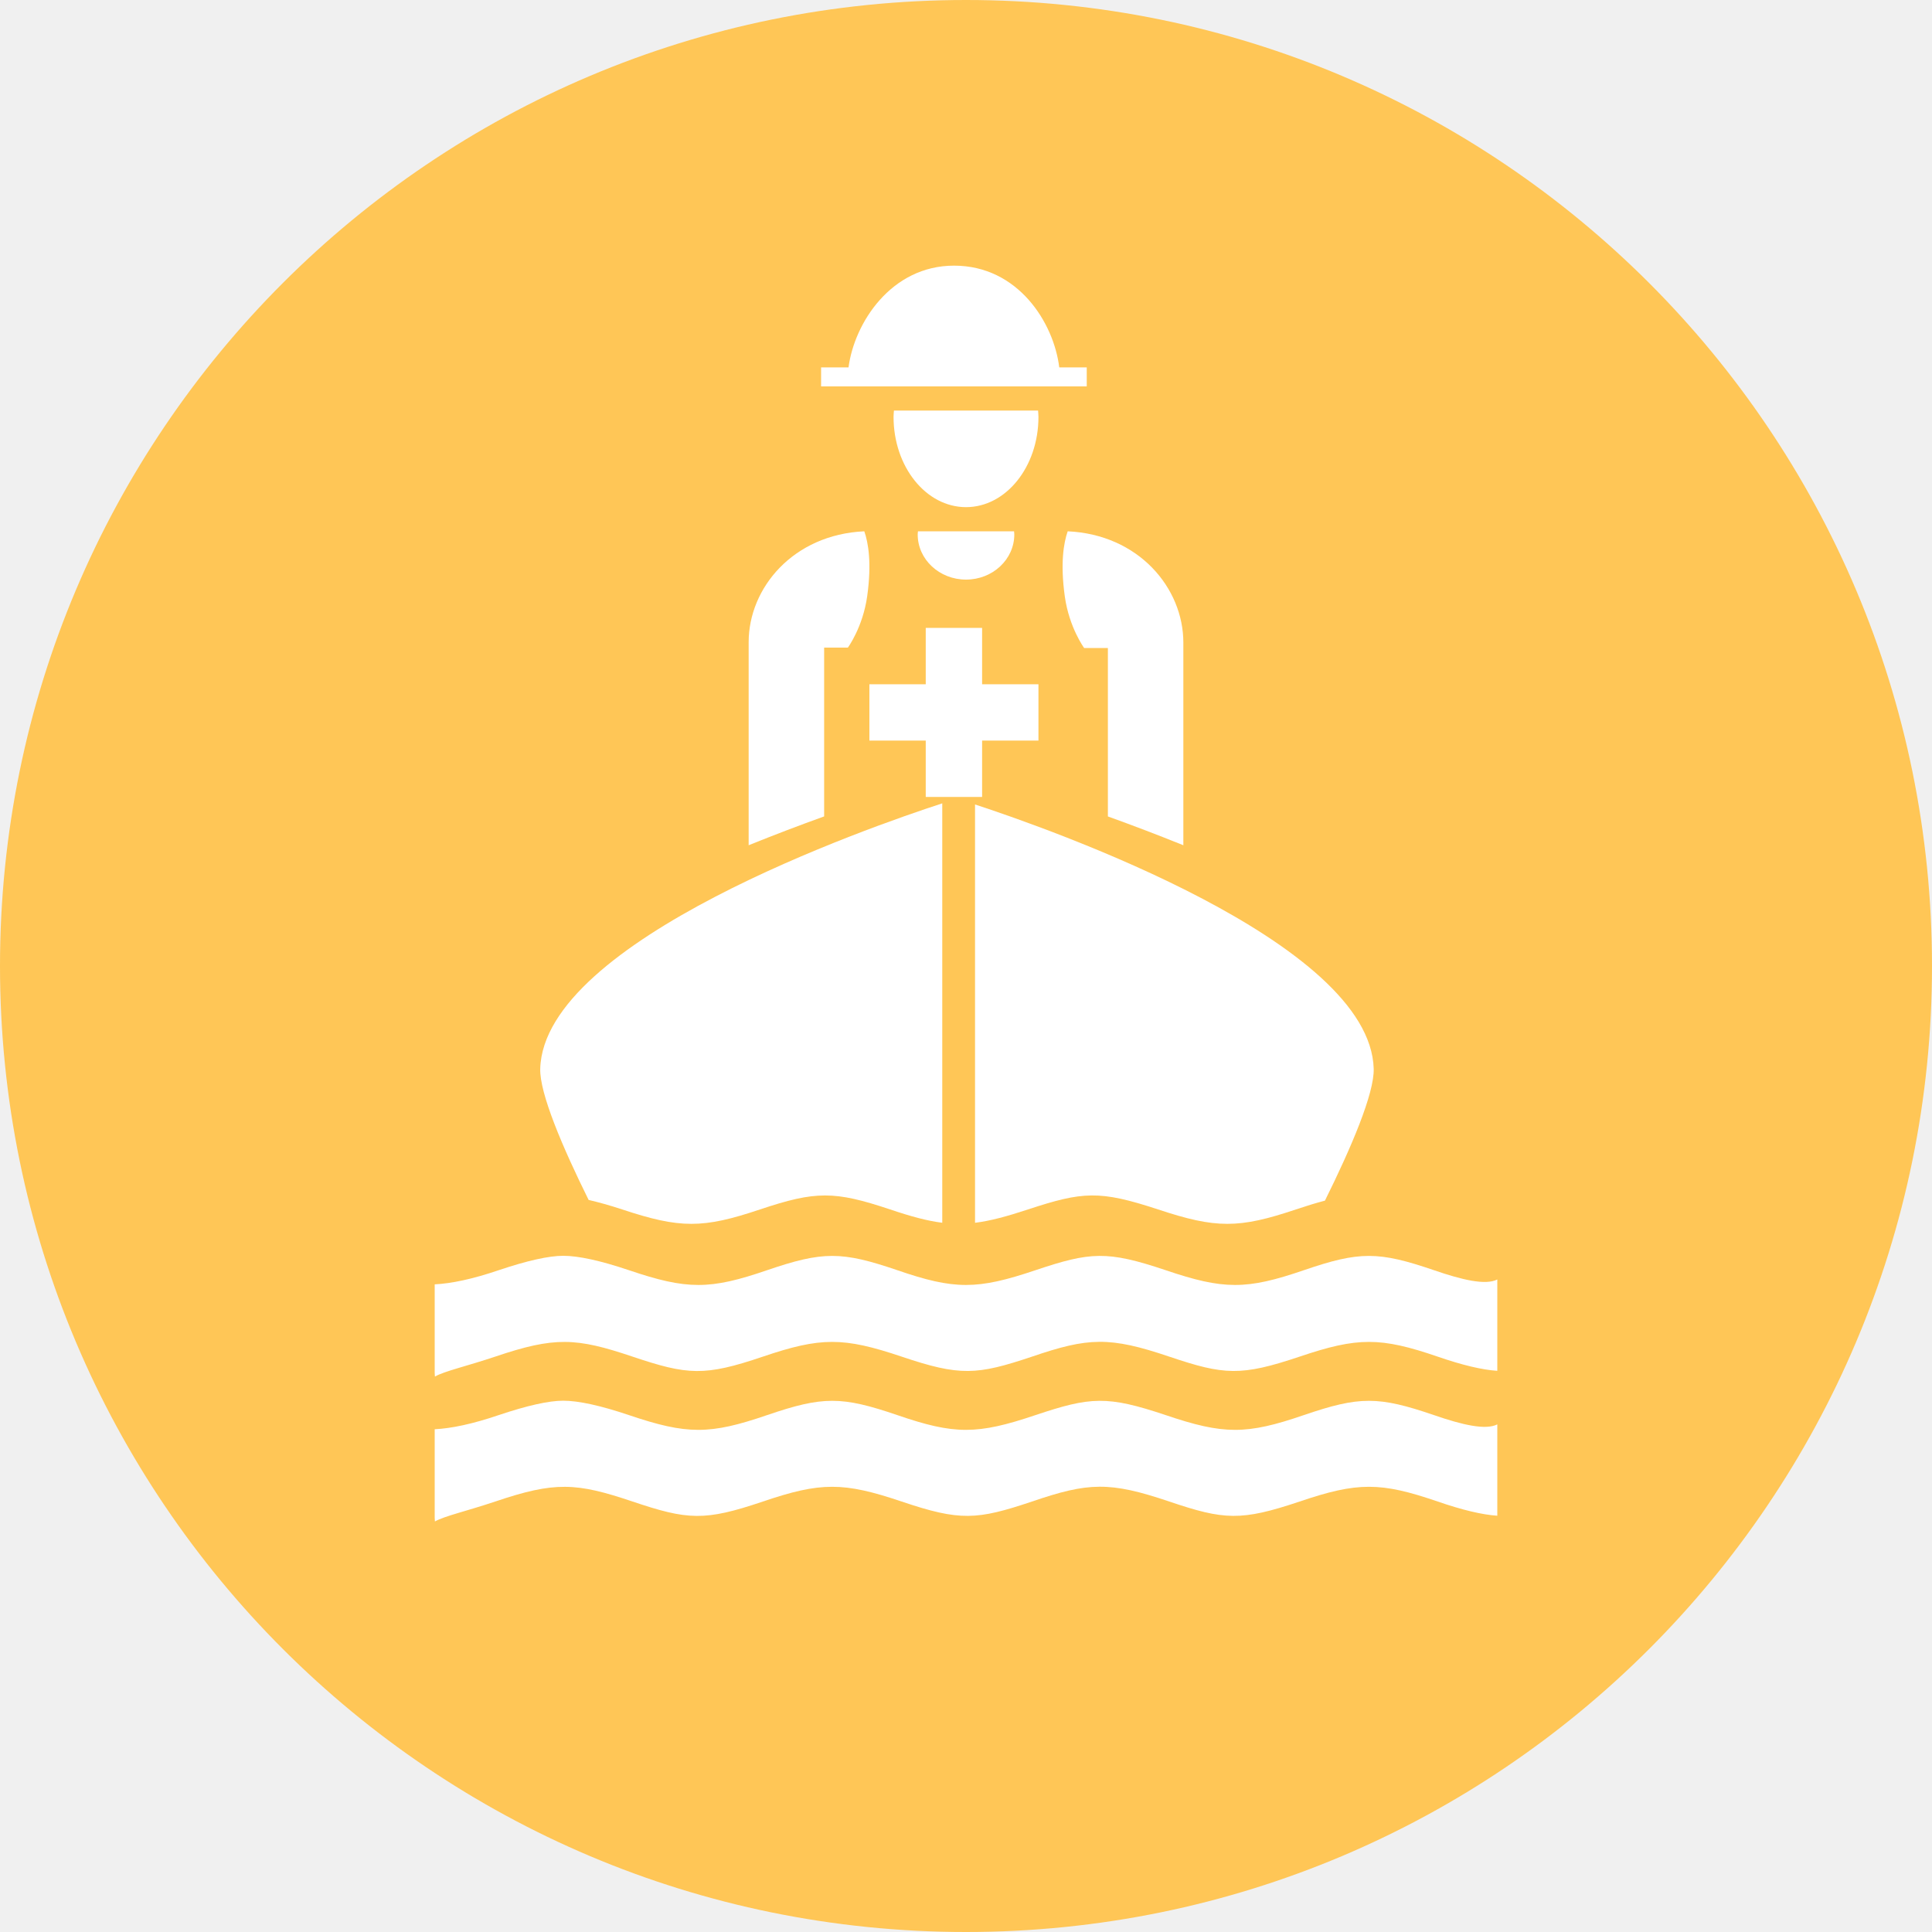
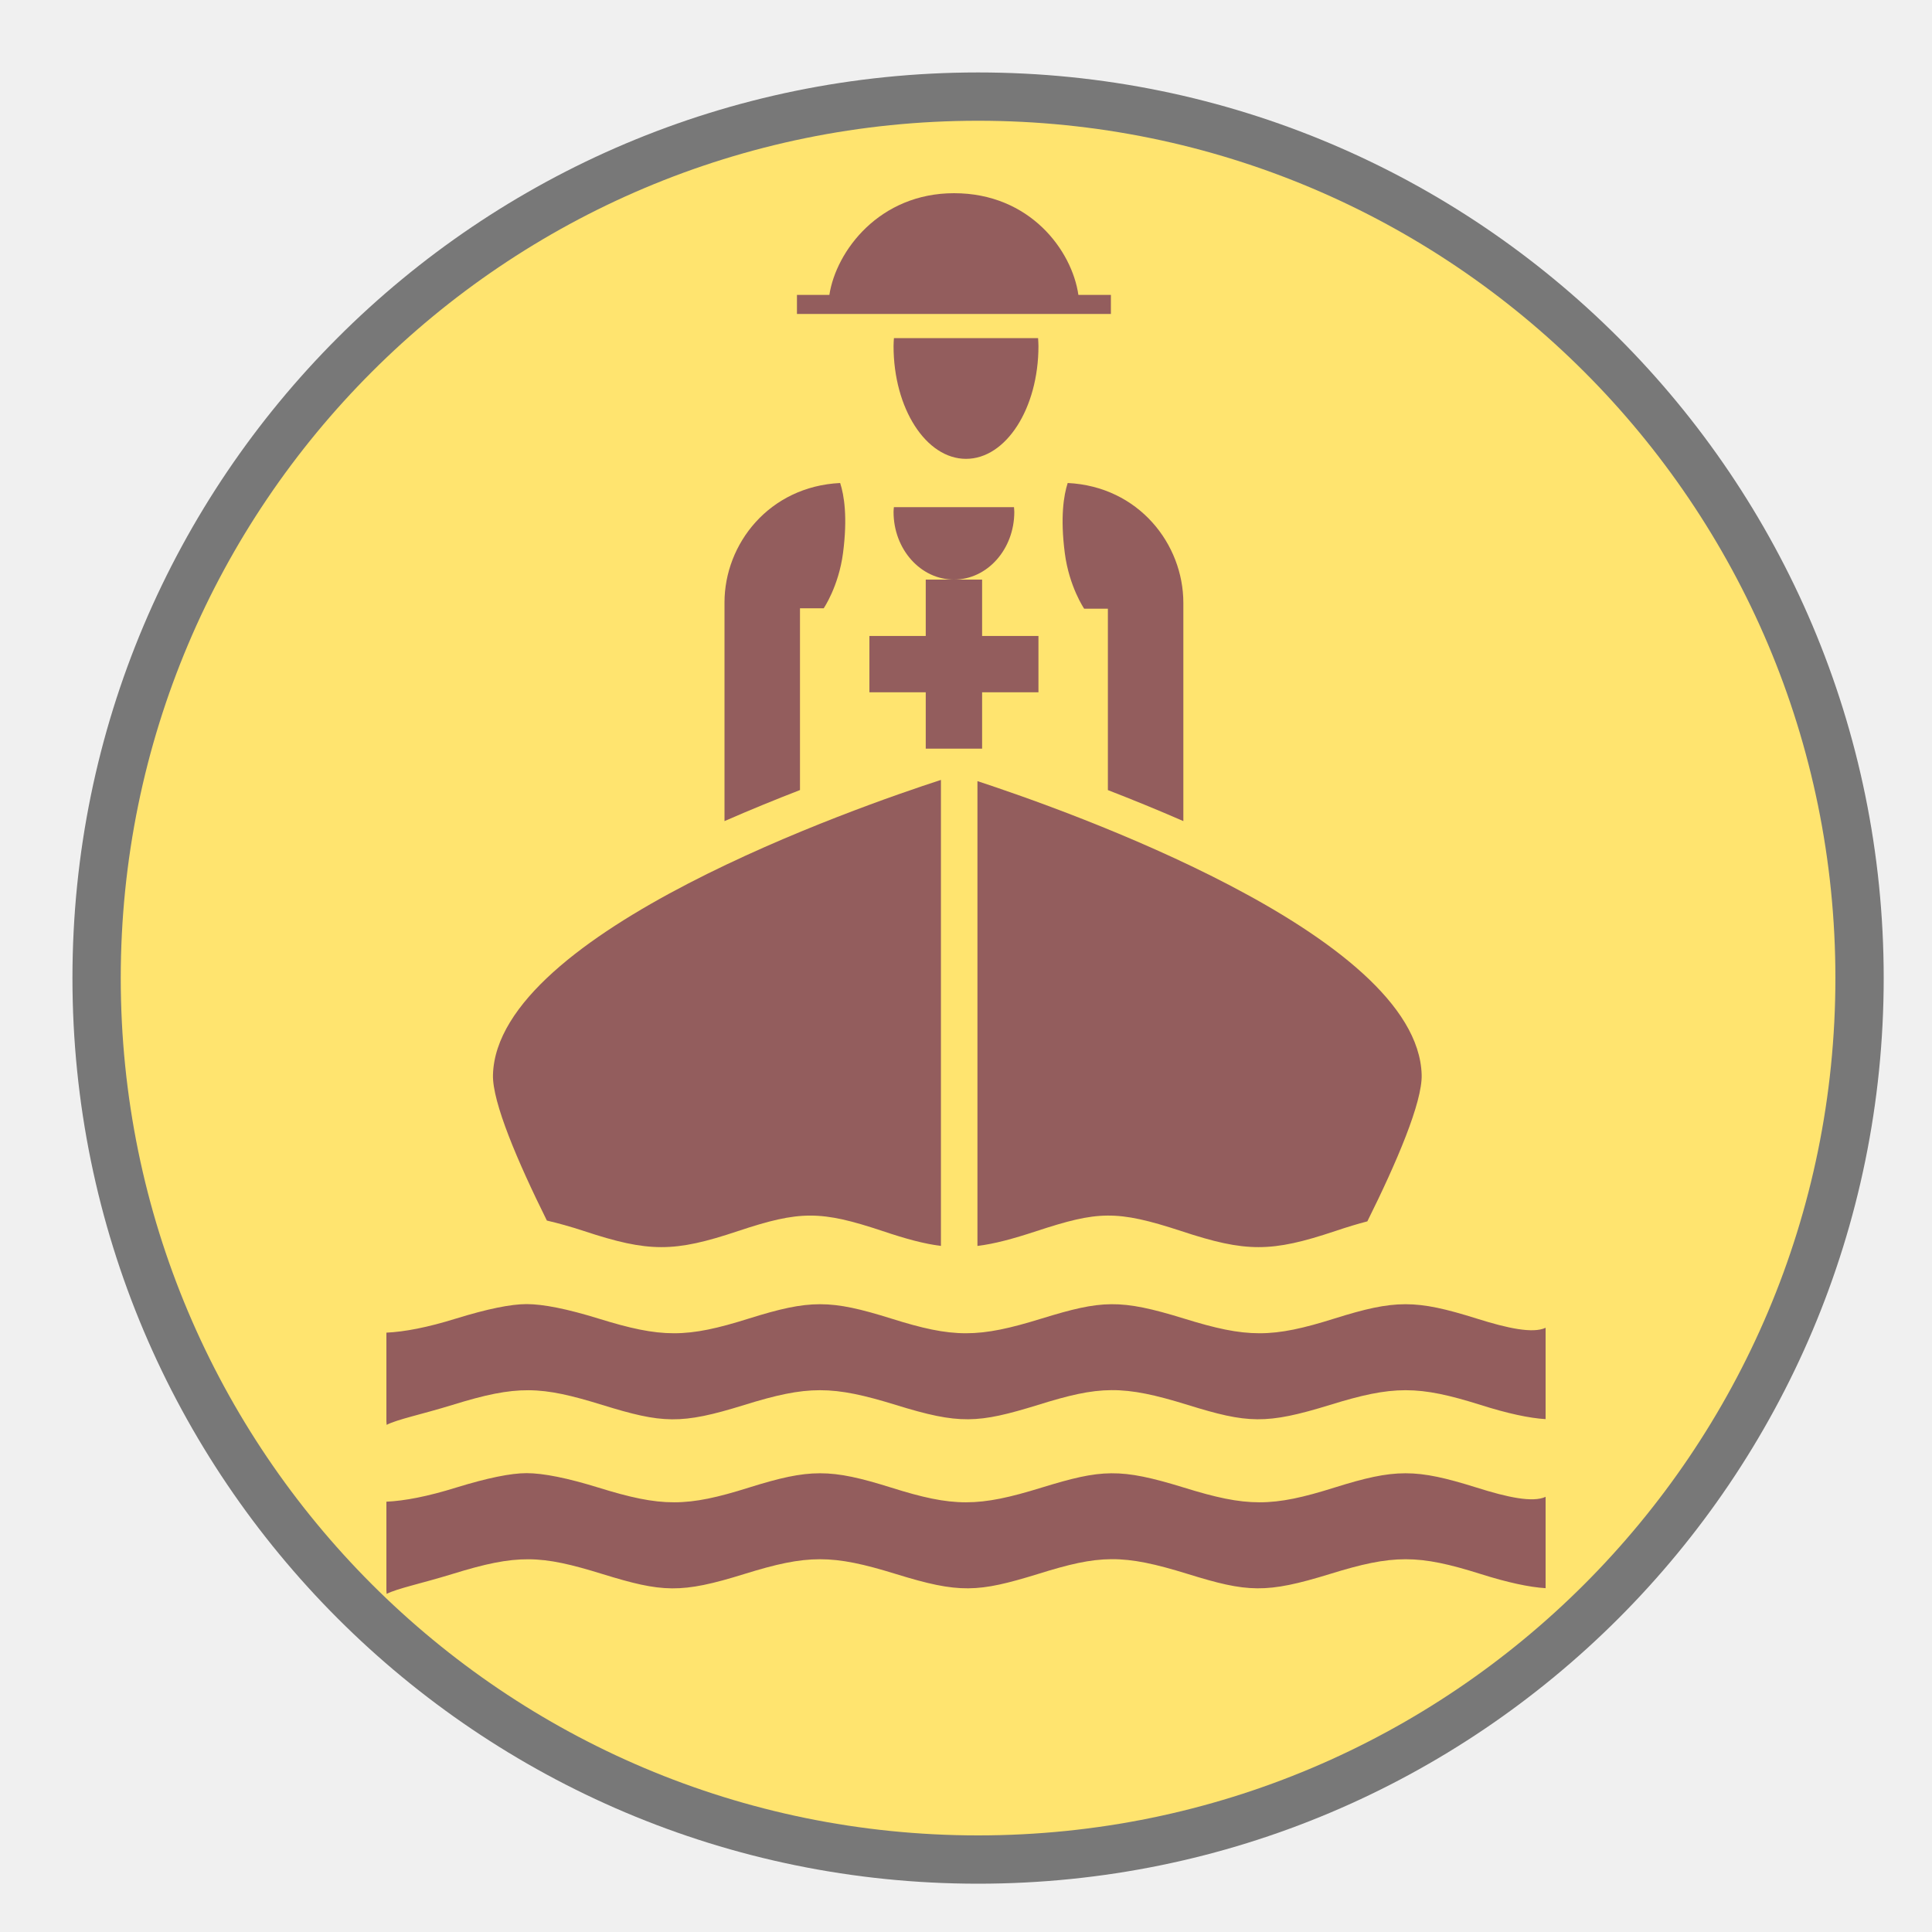
<svg xmlns="http://www.w3.org/2000/svg" width="80px" height="80px" viewBox="0 0 80 80" version="1.1">
  <g id="Page-1" stroke="none" stroke-width="1" fill="none" fill-rule="evenodd">
-     <g id="whitecircle" fill="#FFC656" fill-rule="nonzero">
-       <path d="M80,40 C80,62.092 62.092,80 40,80 C17.908,80 0,62.092 0,40 C0,17.908 17.908,0 40,0 C62.092,0 80,17.908 80,40 Z" id="Path" />
+     <g id="circle" transform="translate(3, 3)" fill="#000000" fill-opacity="0.502" fill-rule="nonzero">
+       <path d="M75,37.5 C75,58.211 58.211,75 37.5,75 C16.789,75 0,58.211 0,37.5 C0,16.789 16.789,0 37.5,0 C58.211,0 75,16.789 75,37.5 Z" id="Path" />
    </g>
-     <g id="circle-flood-rescue-colored" transform="translate(14, 11)" fill="#FFFFFF" fill-rule="nonzero">
-       <path d="M23.016,6 C23.009,6.087 23,6.173 23,6.263 C23,8.327 24.344,10 26.001,10 C27.657,10 29,8.327 29,6.263 C29,6.173 28.989,6.086 28.985,6 L23.016,6 Z" id="Path" />
-       <path d="M29.861,4.212 C29.637,2.372 28.164,0 25.505,0 C22.895,0 21.375,2.382 21.136,4.212 L20,4.212 L20,5 L31,5 L31,4.212 L29.861,4.212 Z" id="Path" />
-       <path d="M30.893,15.833 L31.875,15.833 L31.875,22.807 C32.869,23.165 33.925,23.565 35,24 L35,15.609 C35,13.347 33.15,11.134 30.211,11 C30.047,11.469 29.898,12.312 30.092,13.701 C30.273,14.99 30.893,15.833 30.893,15.833 Z" id="Path" />
-       <path d="M45.377,47.596 C43.07,46.808 42.295,46.808 39.99,47.596 C37.616,48.411 36.673,48.411 34.268,47.596 C31.839,46.782 31.153,46.835 28.878,47.596 C26.462,48.411 25.526,48.411 23.155,47.596 C20.845,46.808 20.075,46.808 17.765,47.596 C15.392,48.411 14.45,48.411 12.042,47.596 C10.87,47.201 9.954,47 9.32,47 C8.723,47 7.827,47.201 6.651,47.596 C5.558,47.968 4.684,48.148 4,48.182 L4,51.855 L4.009,52 C4.414,51.772 5.327,51.571 6.503,51.176 C8.975,50.34 9.855,50.386 12.195,51.176 C14.475,51.942 15.168,51.995 17.587,51.176 C19.989,50.361 20.92,50.361 23.338,51.176 C25.755,51.991 26.447,51.942 28.731,51.176 C31.066,50.378 31.94,50.337 34.42,51.176 C36.689,51.942 37.383,51.991 39.812,51.176 C42.218,50.361 43.161,50.361 45.534,51.176 C46.552,51.527 47.38,51.722 48,51.763 L48,47.981 C47.518,48.225 46.562,48.006 45.377,47.596 Z" id="Path" />
-       <path d="M45.377,41.596 C43.07,40.808 42.295,40.808 39.99,41.596 C37.616,42.411 36.673,42.411 34.268,41.596 C31.839,40.781 31.153,40.834 28.878,41.596 C26.462,42.411 25.526,42.411 23.155,41.596 C20.845,40.808 20.075,40.808 17.765,41.596 C15.392,42.411 14.45,42.411 12.042,41.596 C10.87,41.201 9.954,41 9.32,41 C8.723,41 7.827,41.201 6.651,41.596 C5.558,41.968 4.684,42.148 4,42.182 L4,45.855 L4.009,46 C4.414,45.771 5.327,45.571 6.503,45.176 C8.975,44.34 9.855,44.387 12.195,45.176 C14.475,45.942 15.168,45.996 17.587,45.176 C19.989,44.362 20.92,44.362 23.338,45.176 C25.755,45.991 26.447,45.942 28.731,45.176 C31.066,44.379 31.94,44.337 34.42,45.176 C36.689,45.942 37.383,45.991 39.812,45.176 C42.218,44.362 43.161,44.362 45.534,45.176 C46.552,45.528 47.38,45.723 48,45.763 L48,41.981 C47.518,42.225 46.562,42.005 45.377,41.596 Z" id="Path" />
-       <g id="Group" transform="translate(8, 22)">
-         <path d="M18.374,0.311 L18.374,17.633 C19.004,17.555 19.688,17.371 20.57,17.079 C22.841,16.334 23.527,16.283 25.951,17.079 C28.353,17.876 29.294,17.876 31.665,17.079 C32.116,16.928 32.507,16.808 32.863,16.716 C33.948,14.529 34.911,12.275 34.882,11.253 C34.733,6.013 21.668,1.393 18.374,0.311 Z" id="Path" />
-         <path d="M17.017,0.265 C13.989,1.25 0.521,5.93 0.37,11.253 C0.34,12.271 1.295,14.509 2.374,16.687 C2.787,16.783 3.245,16.909 3.76,17.079 C6.163,17.876 7.104,17.876 9.474,17.079 C11.78,16.309 12.549,16.309 14.855,17.079 C15.72,17.371 16.394,17.554 17.017,17.632 L17.017,0.265 L17.017,0.265 Z" id="Path" />
+     <g id="whitecircle" transform="translate(5, 5)" fill="#FFE46F" fill-rule="nonzero">
+       <path d="M71,35.5 C71,55.106 55.106,71 35.5,71 C15.894,71 0,55.106 0,35.5 C0,15.894 15.894,0 35.5,0 C55.106,0 71,15.894 71,35.5 Z" id="Path" />
+     </g>
+     <g id="circle-flood-rescue-colored" transform="translate(11, 8)" fill="#935D5D" fill-rule="nonzero">
+       <path d="M26.016,6 C26.009,6.109 26,6.216 26,6.329 C26,8.909 27.344,11 29.001,11 C30.657,11 32,8.909 32,6.329 C32,6.216 31.989,6.107 31.985,6 L26.016,6 Z" id="Path" />
+       <path d="M33.654,4.212 C33.389,2.372 31.649,0 28.505,0 C25.422,0 23.625,2.382 23.342,4.212 L22,4.212 L22,5 L35,5 L35,4.212 L33.654,4.212 Z" id="Path" />
+       <path d="M33.893,17.205 L34.875,17.205 L34.875,24.716 C35.869,25.101 36.925,25.531 38,26 L38,16.964 C38,14.528 36.15,12.145 33.211,12 C33.047,12.505 32.898,13.413 33.092,14.909 C33.273,16.297 33.893,17.205 33.893,17.205 Z" id="Path" />
+       <path d="M50.138,53.596 C47.621,52.808 46.776,52.808 44.262,53.596 C41.672,54.411 40.643,54.411 38.019,53.596 C35.37,52.782 34.621,52.835 32.139,53.596 C29.504,54.411 28.483,54.411 25.896,53.596 C23.376,52.808 22.536,52.808 20.016,53.596 C17.428,54.411 16.4,54.411 13.773,53.596 C12.494,53.201 11.496,53 10.803,53 C10.152,53 9.174,53.201 7.892,53.596 C6.699,53.968 5.747,54.148 5,54.182 L5,57.855 L5.01,58 C5.451,57.772 6.448,57.571 7.731,57.176 C10.428,56.34 11.388,56.386 13.94,57.176 C16.427,57.942 17.183,57.995 19.822,57.176 C22.443,56.361 23.458,56.361 26.096,57.176 C28.733,57.991 29.487,57.942 31.979,57.176 C34.527,56.378 35.48,56.337 38.186,57.176 C40.661,57.942 41.418,57.991 44.068,57.176 C46.693,56.361 47.721,56.361 50.31,57.176 C51.421,57.527 52.323,57.722 53,57.763 L53,53.981 C52.474,54.225 51.432,54.006 50.138,53.596 Z" id="Path" />
+       <path d="M50.138,46.596 C47.621,45.808 46.776,45.808 44.262,46.596 C41.672,47.411 40.643,47.411 38.019,46.596 C35.37,45.781 34.621,45.834 32.139,46.596 C29.504,47.411 28.483,47.411 25.896,46.596 C23.376,45.808 22.536,45.808 20.016,46.596 C17.428,47.411 16.4,47.411 13.773,46.596 C12.494,46.201 11.496,46 10.803,46 C10.152,46 9.174,46.201 7.892,46.596 C6.699,46.968 5.747,47.148 5,47.182 L5,50.855 L5.01,51 C5.451,50.771 6.448,50.571 7.731,50.176 C10.428,49.34 11.388,49.387 13.94,50.176 C16.427,50.942 17.183,50.996 19.822,50.176 C22.443,49.362 23.458,49.362 26.096,50.176 C28.733,50.991 29.487,50.942 31.979,50.176 C34.527,49.379 35.48,49.337 38.186,50.176 C40.661,50.942 41.418,50.991 44.068,50.176 C46.693,49.362 47.721,49.362 50.31,50.176 C51.421,50.528 52.323,50.723 53,50.763 L53,46.981 C52.474,47.225 51.432,47.005 50.138,46.596 Z" id="Path" />
+       <g id="Group" transform="translate(9, 24)">
+         <path d="M20.474,0.345 L20.474,19.592 C21.176,19.505 21.938,19.301 22.92,18.977 C25.451,18.149 26.216,18.092 28.917,18.977 C31.593,19.862 32.642,19.862 35.284,18.977 C35.786,18.809 36.222,18.676 36.619,18.574 C37.828,16.144 38.901,13.639 38.868,12.503 C38.703,6.681 24.144,1.548 20.474,0.345 Z" id="Path" />
+         <path d="M18.962,0.295 C15.588,1.389 0.58,6.589 0.413,12.503 C0.379,13.634 1.443,16.121 2.645,18.541 C3.106,18.648 3.615,18.788 4.189,18.977 C6.867,19.862 7.916,19.862 10.556,18.977 C13.126,18.121 13.983,18.121 16.553,18.977 C17.517,19.301 18.267,19.504 18.962,19.591 L18.962,0.295 L18.962,0.295 Z" id="Path" />
      </g>
-       <polygon id="Path" points="26.667 17.334 26.667 15 24.333 15 24.333 17.334 22 17.334 22 19.666 24.333 19.666 24.333 22 26.667 22 26.667 19.666 29 19.666 29 17.334" />
-       <path d="M24.011,11 C24.006,11.044 24,11.087 24,11.131 C24,12.164 24.897,13 26.001,13 C27.104,13 28,12.163 28,11.131 C28,11.087 27.992,11.044 27.99,11 L24.011,11 Z" id="Path" />
-       <path d="M20.126,22.806 L20.126,15.817 L21.108,15.817 C21.108,15.817 21.727,14.976 21.908,13.692 C22.102,12.308 21.953,11.468 21.789,11 C18.849,11.134 17,13.339 17,15.594 L17,24 C18.073,23.565 19.129,23.165 20.126,22.806 Z" id="Path" />
+       <polygon id="Path" points="29.667 18.334 29.667 16 27.333 16 27.333 18.334 25 18.334 25 20.666 27.333 20.666 27.333 23 29.667 23 29.667 20.666 32 20.666 32 18.334" />
+       <path d="M26.014,13 C26.008,13.065 26,13.131 26,13.196 C26,14.746 27.121,16 28.501,16 C29.88,16 31,14.745 31,13.196 C31,13.13 30.99,13.065 30.987,13 L26.014,13 Z" id="Path" />
+       <path d="M22.126,24.714 L22.126,17.188 L23.108,17.188 C23.108,17.188 23.727,16.282 23.908,14.899 C24.102,13.409 23.953,12.504 23.789,12 C20.849,12.144 19,14.519 19,16.947 L19,26 C20.073,25.531 21.129,25.1 22.126,24.714 Z" id="Path" />
    </g>
  </g>
</svg>
